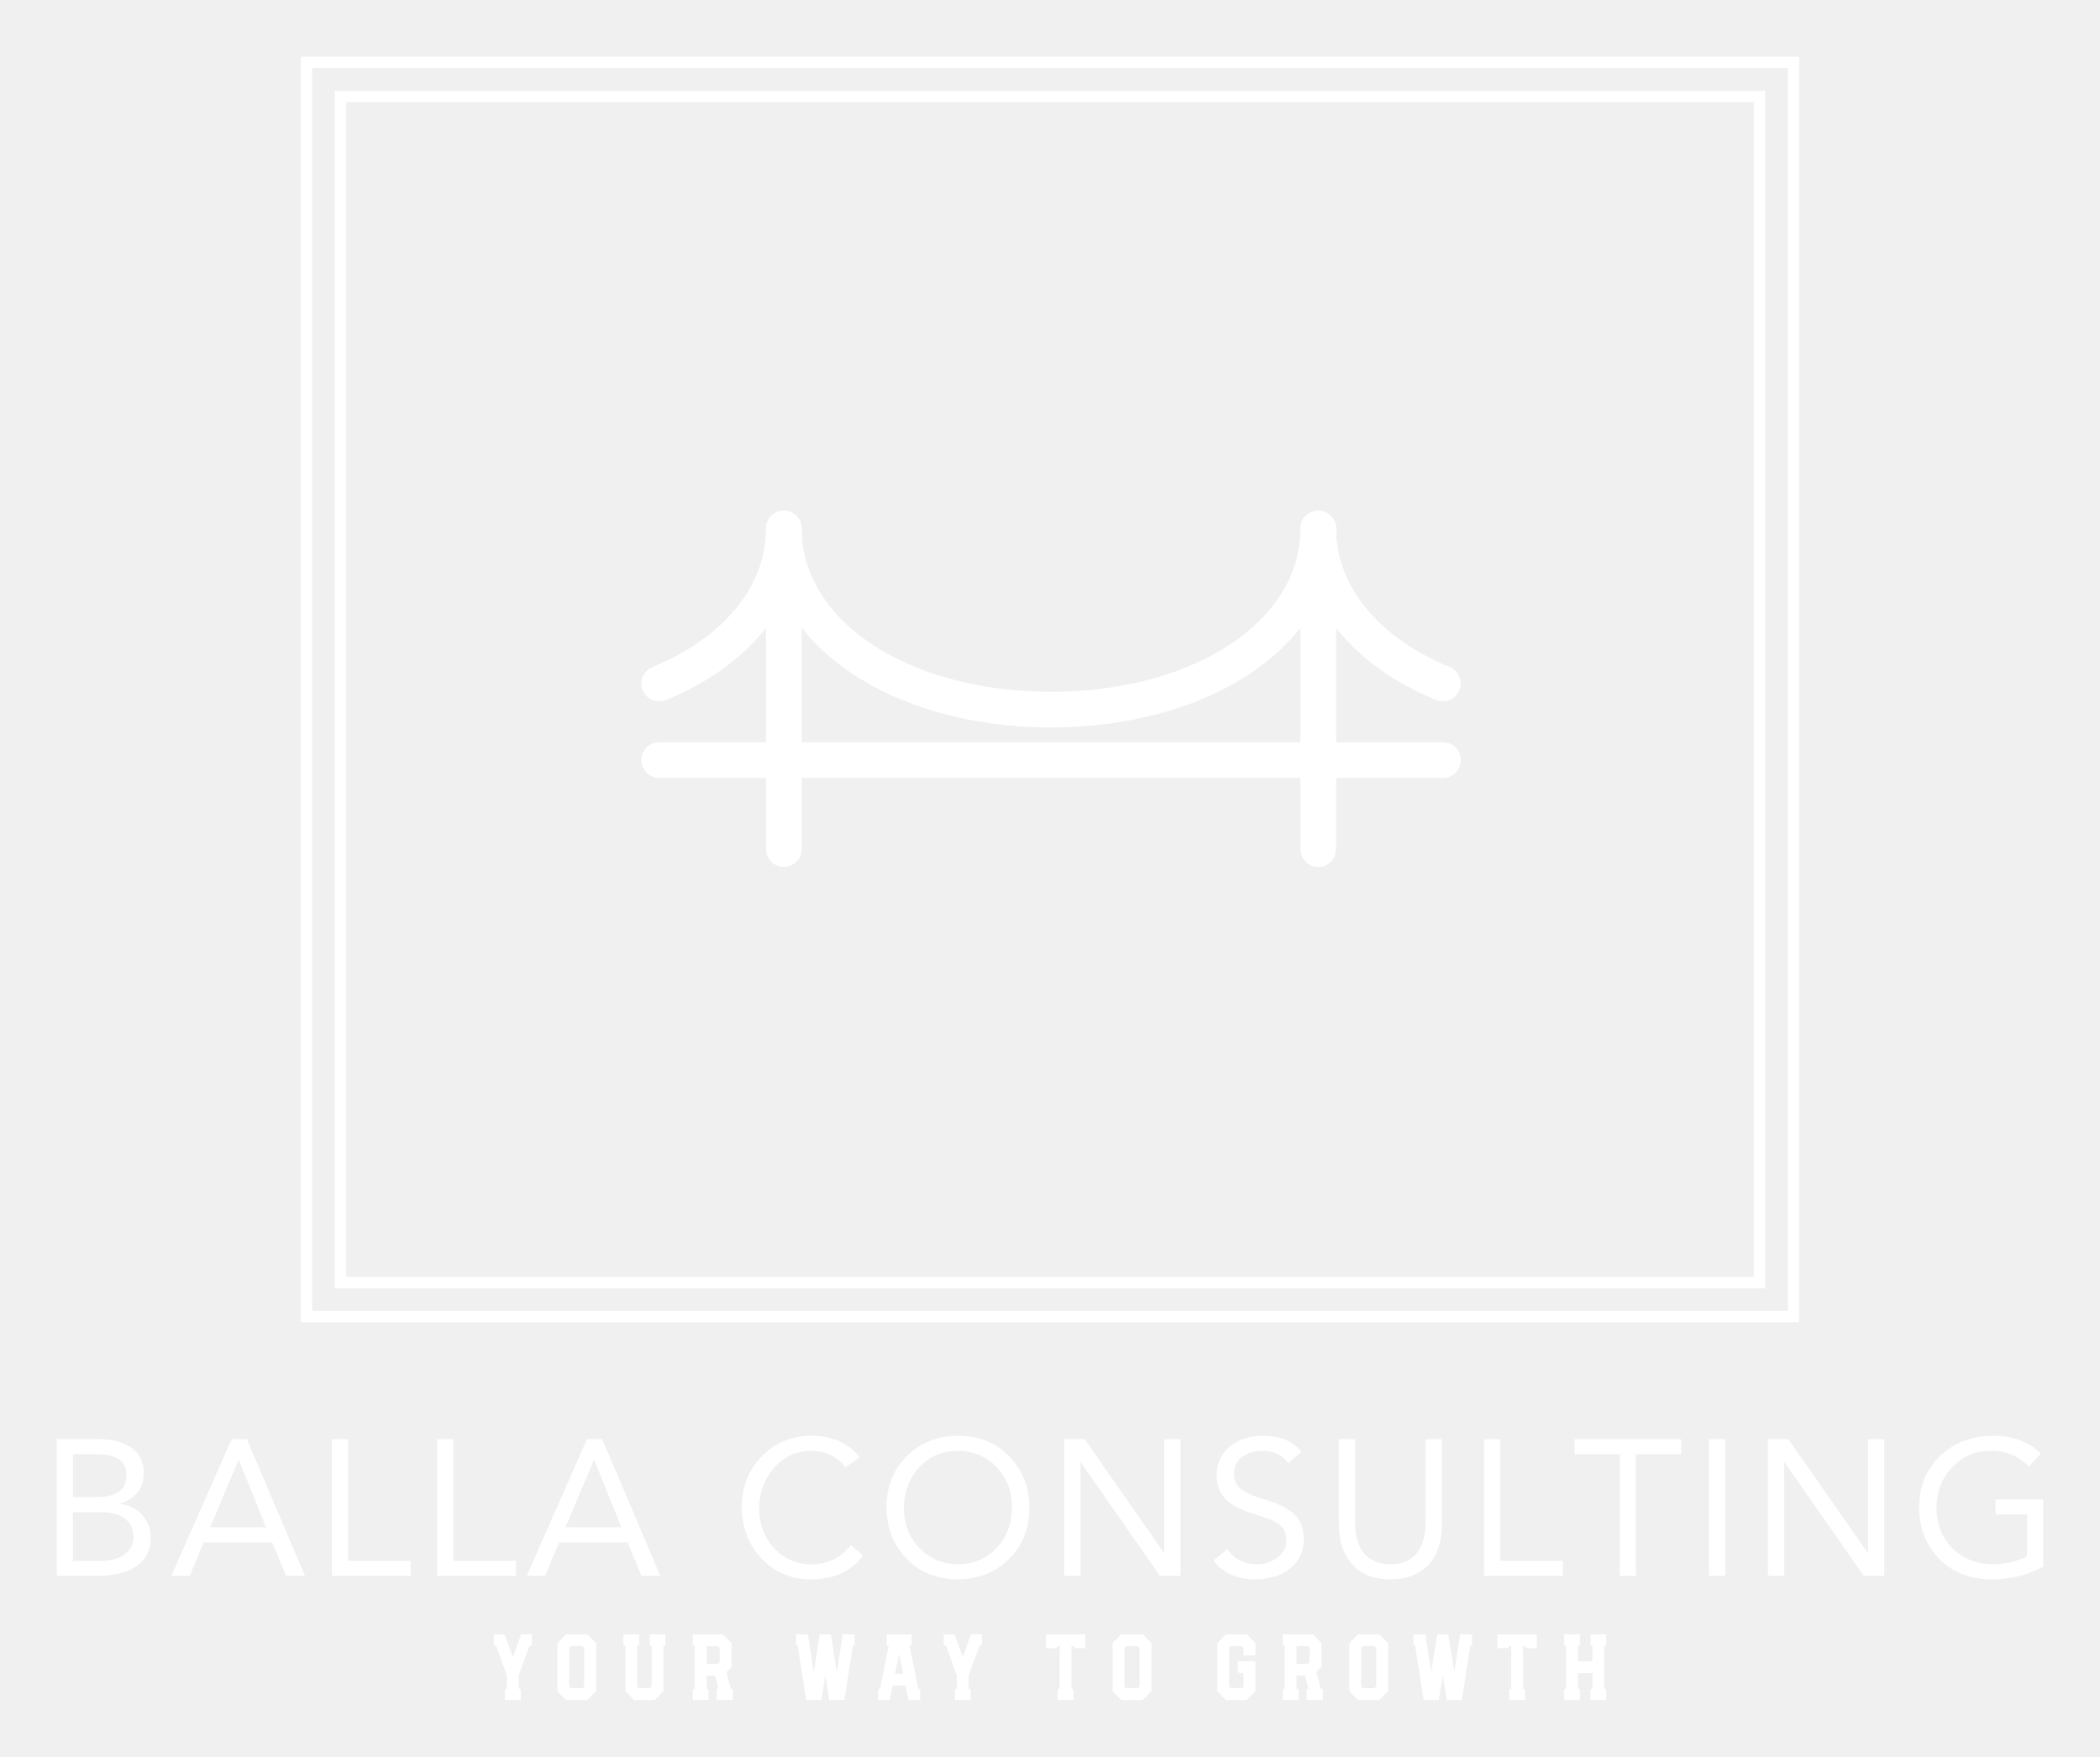
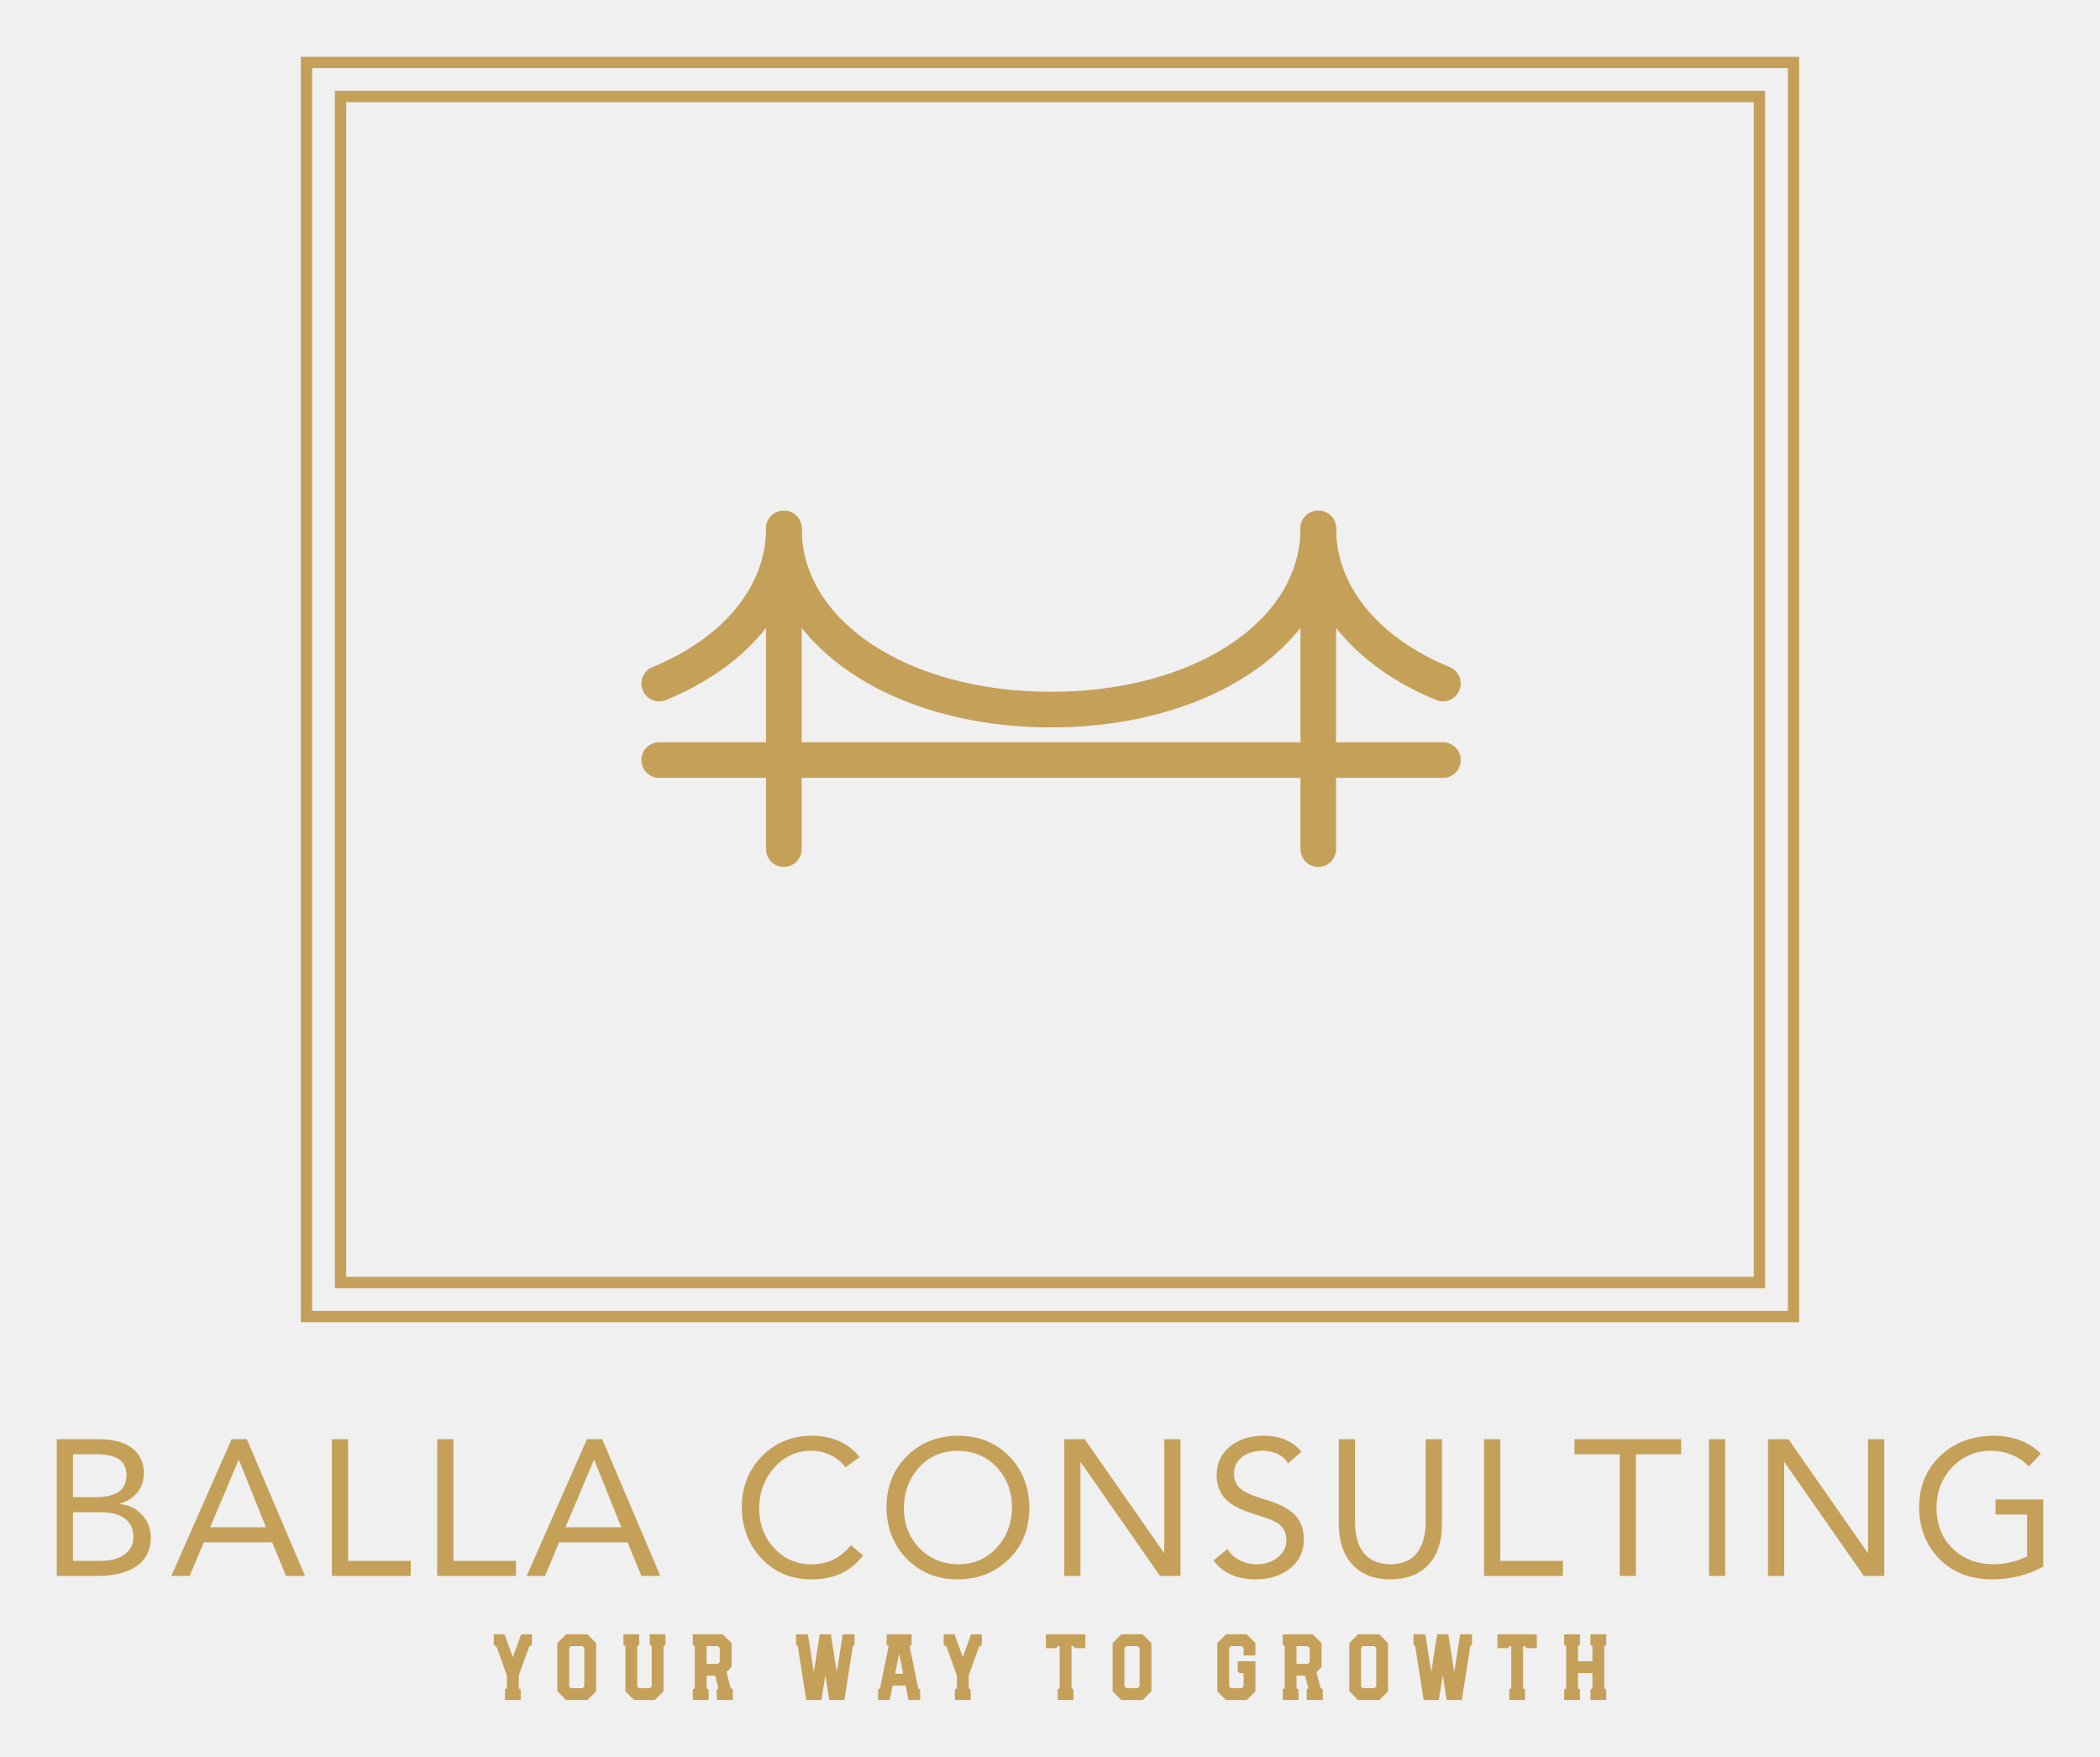
<svg xmlns="http://www.w3.org/2000/svg" version="1.1" width="3171.429" height="2653.498" viewBox="0 0 3171.429 2653.498">
  <g transform="scale(8.571429) translate(10, 10)">
    <defs id="SvgjsDefs2018" />
-     <g id="SvgjsG2019" featureKey="symbolGroupContainer" transform="matrix(1,0,0,1,43,0)" fill="#fff">
+     <g id="SvgjsG2019" featureKey="symbolGroupContainer" transform="matrix(1,0,0,1,43,0)" fill="#c5a059">
      <path fill-rule="evenodd" d=" M0,0 H264 V223 H0,0 z M2,2 H262 V221 H2,2 z M6,6 H258 V217 H6 z M8,8 H256 V215 H6,8 z " />
    </g>
-     <g id="SvgjsG2020" featureKey="DUScZC-0" transform="matrix(1.569293,0,0,1.569293,99.86141,36.05978)" fill="#fff">
-       <path d="M92 58h-88c-1.104 0-2-0.9-2-2s0.896-2 2-2h88c1.1 0 2 0.9 2 2s-0.9 2-2 2z" />
-       <path d="M18 68c-1.104 0-2-0.9-2-2v-36c0-1.104 0.896-2 2-2s2 0.896 2 2v36c0 1.1-0.896 2-2 2z" />
-       <path d="M78 68c-1.1 0-2-0.9-2-2v-36c0-1.104 0.9-2 2-2s2 0.896 2 2v36c0 1.1-0.9 2-2 2z" />
-       <path d="M48 52.332c-18.244 0-32-9.6-32-22.332 0-1.104 0.896-2 2-2s2 0.896 2 2c0 10.452 12.036 18.332 28 18.332s28-7.88 28-18.332c0-1.104 0.9-2 2-2s2 0.896 2 2c0 12.736-13.756 22.332-32 22.332z" />
-       <path d="M4.004 49.408c-0.788 0-1.532-0.468-1.848-1.24-0.42-1.020 0.068-2.188 1.088-2.608 7.988-3.284 12.756-9.096 12.756-15.556 0-1.104 0.896-2 2-2s2 0.896 2 2c0 8.14-5.696 15.336-15.236 19.256-0.248 0.1-0.508 0.148-0.76 0.148z" />
-       <path d="M91.996 49.408c-0.252 0-0.512-0.044-0.76-0.152-9.54-3.92-15.236-11.116-15.236-19.256 0-1.104 0.9-2 2-2s2 0.896 2 2c0 6.46 4.764 12.272 12.756 15.556 1.016 0.42 1.508 1.588 1.084 2.608-0.312 0.776-1.060 1.244-1.844 1.244z" />
+     <g id="SvgjsG2020" featureKey="DUScZC-0" transform="matrix(1.569293,0,0,1.569293,99.86141,36.05978)" fill="#c5a059">
+       <path d="M92 58h-88c-1.104 0-2-0.9-2-2s0.896-2 2-2h88c1.1 0 2 0.9 2 2s-0.9 2-2 2z" fill="#c5a059" />
+       <path d="M18 68c-1.104 0-2-0.9-2-2v-36c0-1.104 0.896-2 2-2s2 0.896 2 2v36c0 1.1-0.896 2-2 2z" fill="#c5a059" />
+       <path d="M78 68c-1.1 0-2-0.9-2-2v-36c0-1.104 0.9-2 2-2s2 0.896 2 2v36c0 1.1-0.9 2-2 2z" fill="#c5a059" />
+       <path d="M48 52.332c-18.244 0-32-9.6-32-22.332 0-1.104 0.896-2 2-2s2 0.896 2 2c0 10.452 12.036 18.332 28 18.332s28-7.88 28-18.332c0-1.104 0.9-2 2-2s2 0.896 2 2c0 12.736-13.756 22.332-32 22.332z" fill="#c5a059" />
+       <path d="M4.004 49.408c-0.788 0-1.532-0.468-1.848-1.24-0.42-1.020 0.068-2.188 1.088-2.608 7.988-3.284 12.756-9.096 12.756-15.556 0-1.104 0.896-2 2-2s2 0.896 2 2c0 8.14-5.696 15.336-15.236 19.256-0.248 0.1-0.508 0.148-0.76 0.148z" fill="#c5a059" />
+       <path d="M91.996 49.408c-0.252 0-0.512-0.044-0.76-0.152-9.54-3.92-15.236-11.116-15.236-19.256 0-1.104 0.9-2 2-2s2 0.896 2 2c0 6.46 4.764 12.272 12.756 15.556 1.016 0.42 1.508 1.588 1.084 2.608-0.312 0.776-1.060 1.244-1.844 1.244z" fill="#c5a059" />
    </g>
-     <g id="SvgjsG2021" featureKey="MdC7pD-0" transform="matrix(1.7013,0,0,1.7013,-2.994286,233.6769)" fill="#fff">
+     <g id="SvgjsG2021" featureKey="MdC7pD-0" transform="matrix(1.7013,0,0,1.7013,-2.994286,233.6769)" fill="#c5a059">
      <path d="M6.08 5.84 q2.24 0 3.46 0.91 t1.24 2.57 q0 1.22 -0.67 2.04 t-1.81 1.16 l0 0.04 q1.38 0.12 2.29 1.11 t0.91 2.37 q0 1.88 -1.42 2.91 t-4.04 1.05 l-4.28 0 l0 -14.16 l4.32 0 z M5.84 11.84 q1.54 0 2.34 -0.55 t0.8 -1.75 q0 -2.1 -2.96 -2.14 l-2.58 0 l0 4.44 l2.4 0 z M6.36 18.44 q1.52 0 2.43 -0.67 t0.91 -1.79 q0 -1.28 -0.9 -1.93 t-2.46 -0.65 l-2.9 0 l0 5.04 l2.92 0 z M21.447 5.84 l6.02 14.16 l-1.96 0 l-1.44 -3.48 l-7.08 0 l-1.46 3.48 l-1.9 0 l6.24 -14.16 l1.58 0 z M20.587 8 l-2.94 6.96 l5.78 0 l-2.8 -6.96 l-0.04 0 z M31.934 5.84 l0 12.6 l6.48 0 l0 1.56 l-8.16 0 l0 -14.16 l1.68 0 z M42.841 5.84 l0 12.6 l6.48 0 l0 1.56 l-8.16 0 l0 -14.16 l1.68 0 z M58.248 5.84 l6.02 14.16 l-1.96 0 l-1.44 -3.48 l-7.08 0 l-1.46 3.48 l-1.9 0 l6.24 -14.16 l1.58 0 z M57.388 8 l-2.94 6.96 l5.78 0 l-2.8 -6.96 l-0.04 0 z M79.902 5.48 q1.66 0 2.94 0.59 t2.06 1.63 l-1.46 1.06 q-0.64 -0.86 -1.58 -1.29 t-1.96 -0.43 q-2.26 0 -3.81 1.72 t-1.59 4.16 q0 2.52 1.54 4.19 t3.86 1.69 q2.54 0 4.1 -1.98 l1.26 1.06 q-1.86 2.48 -5.36 2.48 q-3.1 0 -5.13 -2.14 t-2.07 -5.3 q0 -3.16 2.05 -5.28 t5.15 -2.16 z M95.089 5.48 q3.2 0 5.28 2.1 t2.12 5.34 q-0.02 3.3 -2.14 5.36 t-5.26 2.08 q-3.2 0 -5.28 -2.11 t-2.12 -5.33 q0 -3.2 2.08 -5.3 t5.32 -2.14 z M89.489 12.92 q0 2.54 1.6 4.19 t4 1.69 q2.4 0 3.98 -1.68 t1.62 -4.2 q0 -2.46 -1.56 -4.15 t-4.06 -1.73 q-2.44 0.02 -3.99 1.71 t-1.59 4.17 z M108.216 5.84 l8.2 11.76 l0.04 0 l0 -11.76 l1.68 0 l0 14.16 l-2.12 0 l-8.2 -11.76 l-0.04 0 l0 11.76 l-1.68 0 l0 -14.16 l2.12 0 z M126.703 5.48 q2.58 0 3.96 1.66 l-1.38 1.2 q-0.8 -1.26 -2.58 -1.3 q-1.34 0 -2.18 0.64 t-0.84 1.74 q0 0.96 0.64 1.52 t2.4 1.1 q2.28 0.66 3.23 1.61 t0.95 2.57 q0 1.88 -1.4 3 t-3.58 1.14 q-1.46 0 -2.6 -0.52 t-1.76 -1.44 l1.44 -1.18 q0.46 0.76 1.28 1.17 t1.74 0.41 q1.26 0 2.17 -0.71 t0.91 -1.75 q0 -0.94 -0.53 -1.48 t-1.75 -0.92 l-1.62 -0.54 q-1.82 -0.62 -2.57 -1.55 t-0.75 -2.29 q0 -1.8 1.34 -2.93 t3.48 -1.15 z M136.21 5.84 l0 8.52 q0 2.16 0.92 3.28 t2.74 1.16 q1.82 -0.02 2.73 -1.15 t0.93 -3.21 l0 -8.6 l1.68 0 l0 8.82 q0 2.7 -1.4 4.19 t-3.94 1.51 q-2.5 0 -3.91 -1.51 t-1.43 -4.21 l0 -8.8 l1.68 0 z M151.257 5.84 l0 12.6 l6.48 0 l0 1.56 l-8.16 0 l0 -14.16 l1.68 0 z M169.984 5.84 l0 1.56 l-4.68 0 l0 12.6 l-1.68 0 l0 -12.6 l-4.68 0 l0 -1.56 l11.04 0 z M174.551 5.84 l0 14.16 l-1.68 0 l0 -14.16 l1.68 0 z M181.098 5.84 l8.2 11.76 l0.04 0 l0 -11.76 l1.68 0 l0 14.16 l-2.12 0 l-8.2 -11.76 l-0.04 0 l0 11.76 l-1.68 0 l0 -14.16 l2.12 0 z M202.245 5.48 q3.14 0 5 1.86 l-1.26 1.32 q-0.74 -0.78 -1.75 -1.2 t-2.11 -0.42 q-2.44 0 -4.05 1.68 t-1.65 4.2 q0.02 2.62 1.66 4.23 t4.2 1.65 q1.84 0 3.52 -0.82 l0 -4.34 l-3.26 0 l0 -1.56 l4.94 0 l0 6.96 q-2.44 1.32 -5.3 1.32 q-3.34 0 -5.43 -2.09 t-2.13 -5.35 q0.02 -3.26 2.16 -5.32 t5.46 -2.12 z" />
    </g>
-     <g id="SvgjsG2022" featureKey="Pp8M4q-0" transform="matrix(0.826767,0,0,0.826767,76.83465,273.0394)" fill="#fff">
+     <g id="SvgjsG2022" featureKey="Pp8M4q-0" transform="matrix(0.826767,0,0,0.826767,76.83465,273.0394)" fill="#c5a059">
      <path d="M2.58 20 l0 -2.24 l0.42 -0.28 l0 -2.68 l-2.22 -6.18 l-0.58 -0.38 l0 -2.24 l2.3 0 l1.76 4.86 l1.76 -4.86 l2.3 0 l0 2.24 l-0.58 0.38 l-2.22 6.14 l0 2.74 l0.42 0.26 l0 2.24 l-3.36 0 z M15.604 20 l-1.86 -1.86 l0 -10.28 l1.86 -1.86 l4.54 0 l1.86 1.86 l0 10.28 l-1.86 1.86 l-4.54 0 z M16.644 17.48 l2.46 0 l0.38 -0.38 l0 -8.2 l-0.38 -0.38 l-2.46 0 l-0.38 0.38 l0 8.2 z M30.108 20 l-1.86 -1.86 l0 -9.62 l-0.42 -0.28 l0 -2.24 l3.36 0 l0 2.24 l-0.42 0.28 l0 8.58 l0.38 0.38 l2.32 0 l0.38 -0.38 l0 -8.58 l-0.42 -0.28 l0 -2.24 l3.36 0 l0 2.24 l-0.42 0.28 l0 9.62 l-1.86 1.86 l-4.4 0 z M42.612 20 l0 -2.24 l0.42 -0.28 l0 -8.96 l-0.42 -0.28 l0 -2.24 l6.4 0 l1.86 1.86 l0 5.1 l-1.08 1.1 l0.86 3.34 l0.5 0.36 l0 2.24 l-3.44 0 l0 -2.24 l0.36 -0.24 l-0.7 -2.7 l-1.82 0 l0 2.66 l0.42 0.28 l0 2.24 l-3.36 0 z M45.552 12.3 l2.42 0 l0.38 -0.38 l0 -3.02 l-0.38 -0.38 l-2.42 0 l0 3.78 z M66.78 20 l-1.8 -11.52 l-0.36 -0.24 l0 -2.24 l2.52 0 l1.26 8.06 l1.26 -8.06 l2.38 0 l1.26 8.06 l1.26 -8.06 l2.52 0 l0 2.24 l-0.36 0.24 l-1.8 11.52 l-3.24 0 l-0.82 -5.3 l-0.84 5.3 l-3.24 0 z M82.104 20 l0 -2.24 l0.42 -0.28 l1.82 -8.96 l-0.42 -0.28 l0 -2.24 l5.32 0 l0 2.24 l-0.42 0.28 l1.82 8.96 l0.42 0.28 l0 2.24 l-2.48 0 l-0.62 -3.08 l-2.76 0 l-0.62 3.08 l-2.48 0 z M85.724 14.4 l1.72 0 l-0.86 -4.28 z M98.468 20 l0 -2.24 l0.42 -0.28 l0 -2.68 l-2.22 -6.18 l-0.58 -0.38 l0 -2.24 l2.3 0 l1.76 4.86 l1.76 -4.86 l2.3 0 l0 2.24 l-0.58 0.38 l-2.22 6.14 l0 2.74 l0.42 0.26 l0 2.24 l-3.36 0 z M120.376 20 l0 -2.24 l0.42 -0.28 l0 -8.96 l-0.42 0 l-0.28 0.42 l-2.24 0 l0 -2.94 l8.4 0 l0 2.94 l-2.24 0 l-0.28 -0.42 l-0.42 0 l0 8.96 l0.42 0.28 l0 2.24 l-3.36 0 z M133.94 20 l-1.86 -1.86 l0 -10.28 l1.86 -1.86 l4.54 0 l1.86 1.86 l0 10.28 l-1.86 1.86 l-4.54 0 z M134.98 17.48 l2.46 0 l0.38 -0.38 l0 -8.2 l-0.38 -0.38 l-2.46 0 l-0.38 0.38 l0 8.2 z M156.248 20 l-1.86 -1.86 l0 -10.28 l1.86 -1.86 l4.4 0 l1.86 1.86 l0 2.62 l-2.52 0 l0 -1.58 l-0.38 -0.38 l-2.32 0 l-0.38 0.38 l0 8.2 l0.38 0.38 l2.32 0 l0.38 -0.38 l0 -2.84 l-0.84 0 l-0.42 -0.28 l0 -2.24 l3.78 0 l0 6.4 l-1.86 1.86 l-4.4 0 z M168.332 20 l0 -2.24 l0.42 -0.28 l0 -8.96 l-0.42 -0.28 l0 -2.24 l6.4 0 l1.86 1.86 l0 5.1 l-1.08 1.1 l0.86 3.34 l0.5 0.36 l0 2.24 l-3.44 0 l0 -2.24 l0.36 -0.24 l-0.7 -2.7 l-1.82 0 l0 2.66 l0.42 0.28 l0 2.24 l-3.36 0 z M171.272 12.3 l2.42 0 l0.38 -0.38 l0 -3.02 l-0.38 -0.38 l-2.42 0 l0 3.78 z M184.376 20 l-1.86 -1.86 l0 -10.28 l1.86 -1.86 l4.54 0 l1.86 1.86 l0 10.28 l-1.86 1.86 l-4.54 0 z M185.416 17.48 l2.46 0 l0.38 -0.38 l0 -8.2 l-0.38 -0.38 l-2.46 0 l-0.38 0.38 l0 8.2 z M198.36 20 l-1.8 -11.52 l-0.36 -0.24 l0 -2.24 l2.52 0 l1.26 8.06 l1.26 -8.06 l2.38 0 l1.26 8.06 l1.26 -8.06 l2.52 0 l0 2.24 l-0.36 0.24 l-1.8 11.52 l-3.24 0 l-0.82 -5.3 l-0.84 5.3 l-3.24 0 z M216.604 20 l0 -2.24 l0.42 -0.28 l0 -8.96 l-0.42 0 l-0.28 0.42 l-2.24 0 l0 -2.94 l8.4 0 l0 2.94 l-2.24 0 l-0.28 -0.42 l-0.42 0 l0 8.96 l0.42 0.28 l0 2.24 l-3.36 0 z M228.308 20 l0 -2.24 l0.42 -0.28 l0 -8.96 l-0.42 -0.28 l0 -2.24 l3.36 0 l0 2.24 l-0.42 0.28 l0 3.22 l3.08 0 l0 -3.22 l-0.42 -0.28 l0 -2.24 l3.36 0 l0 2.24 l-0.42 0.28 l0 8.96 l0.42 0.28 l0 2.24 l-3.36 0 l0 -2.24 l0.42 -0.28 l0 -3.22 l-3.08 0 l0 3.22 l0.42 0.28 l0 2.24 l-3.36 0 z" />
    </g>
  </g>
</svg>
